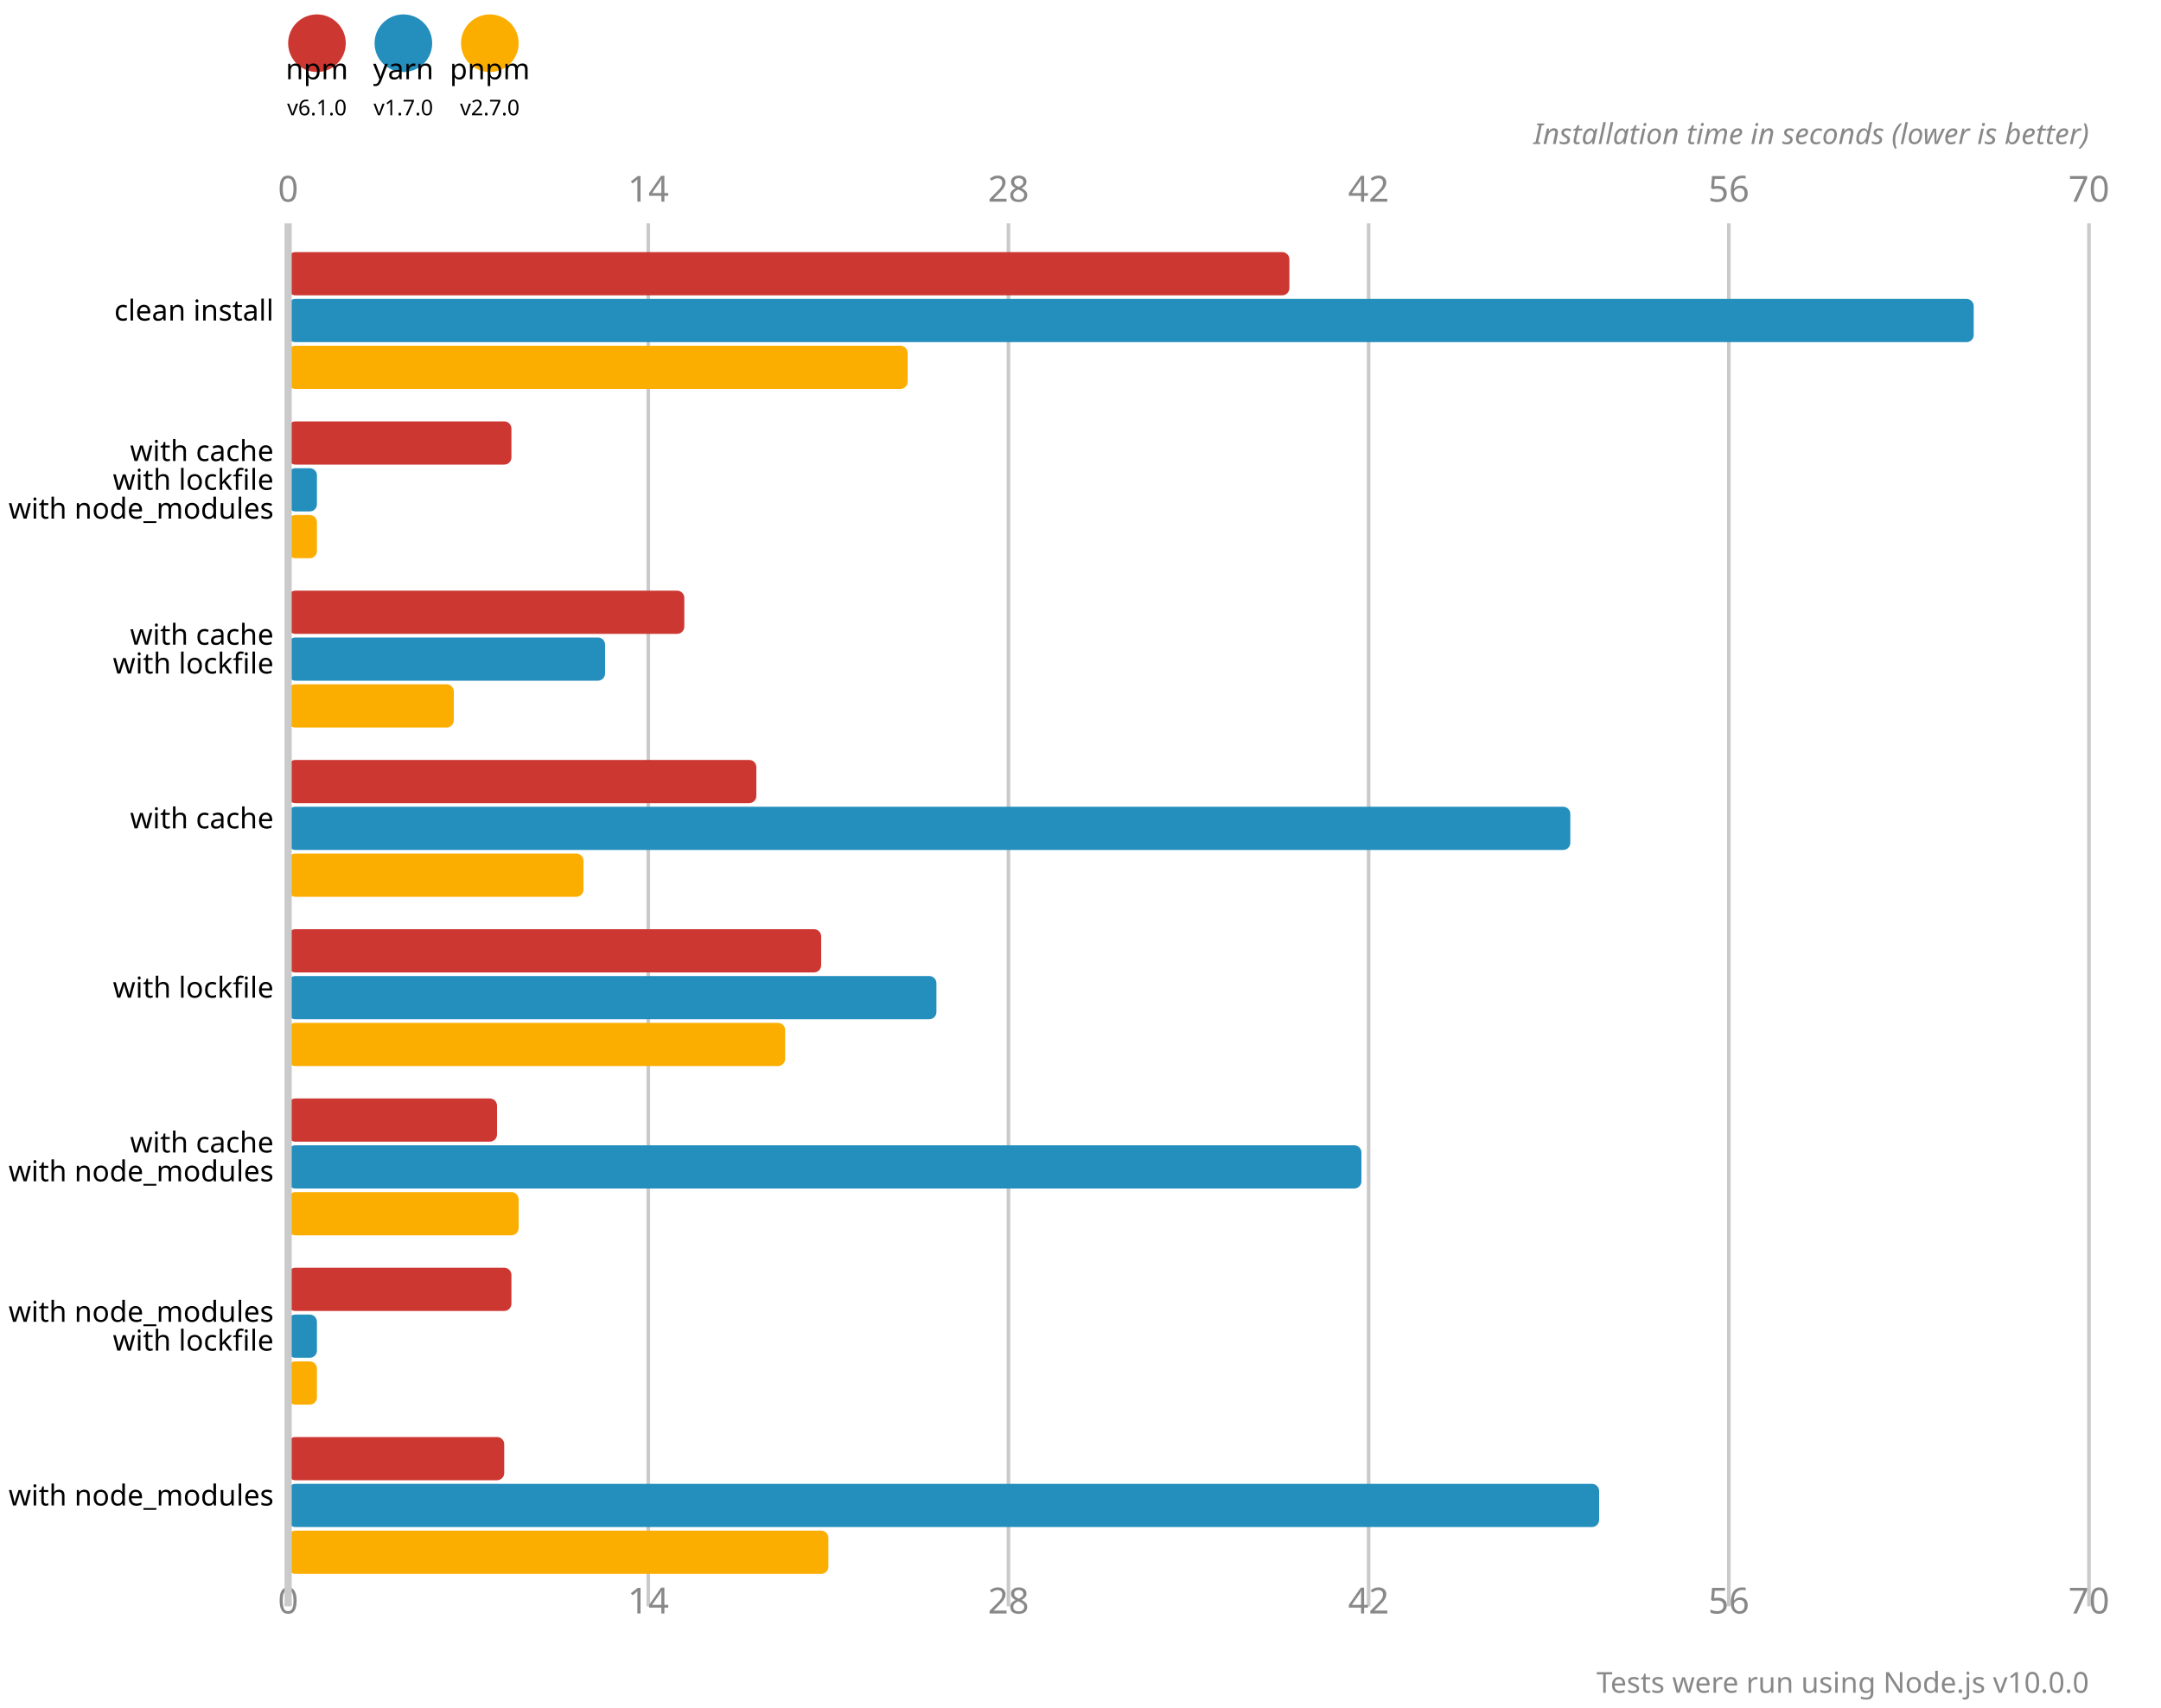
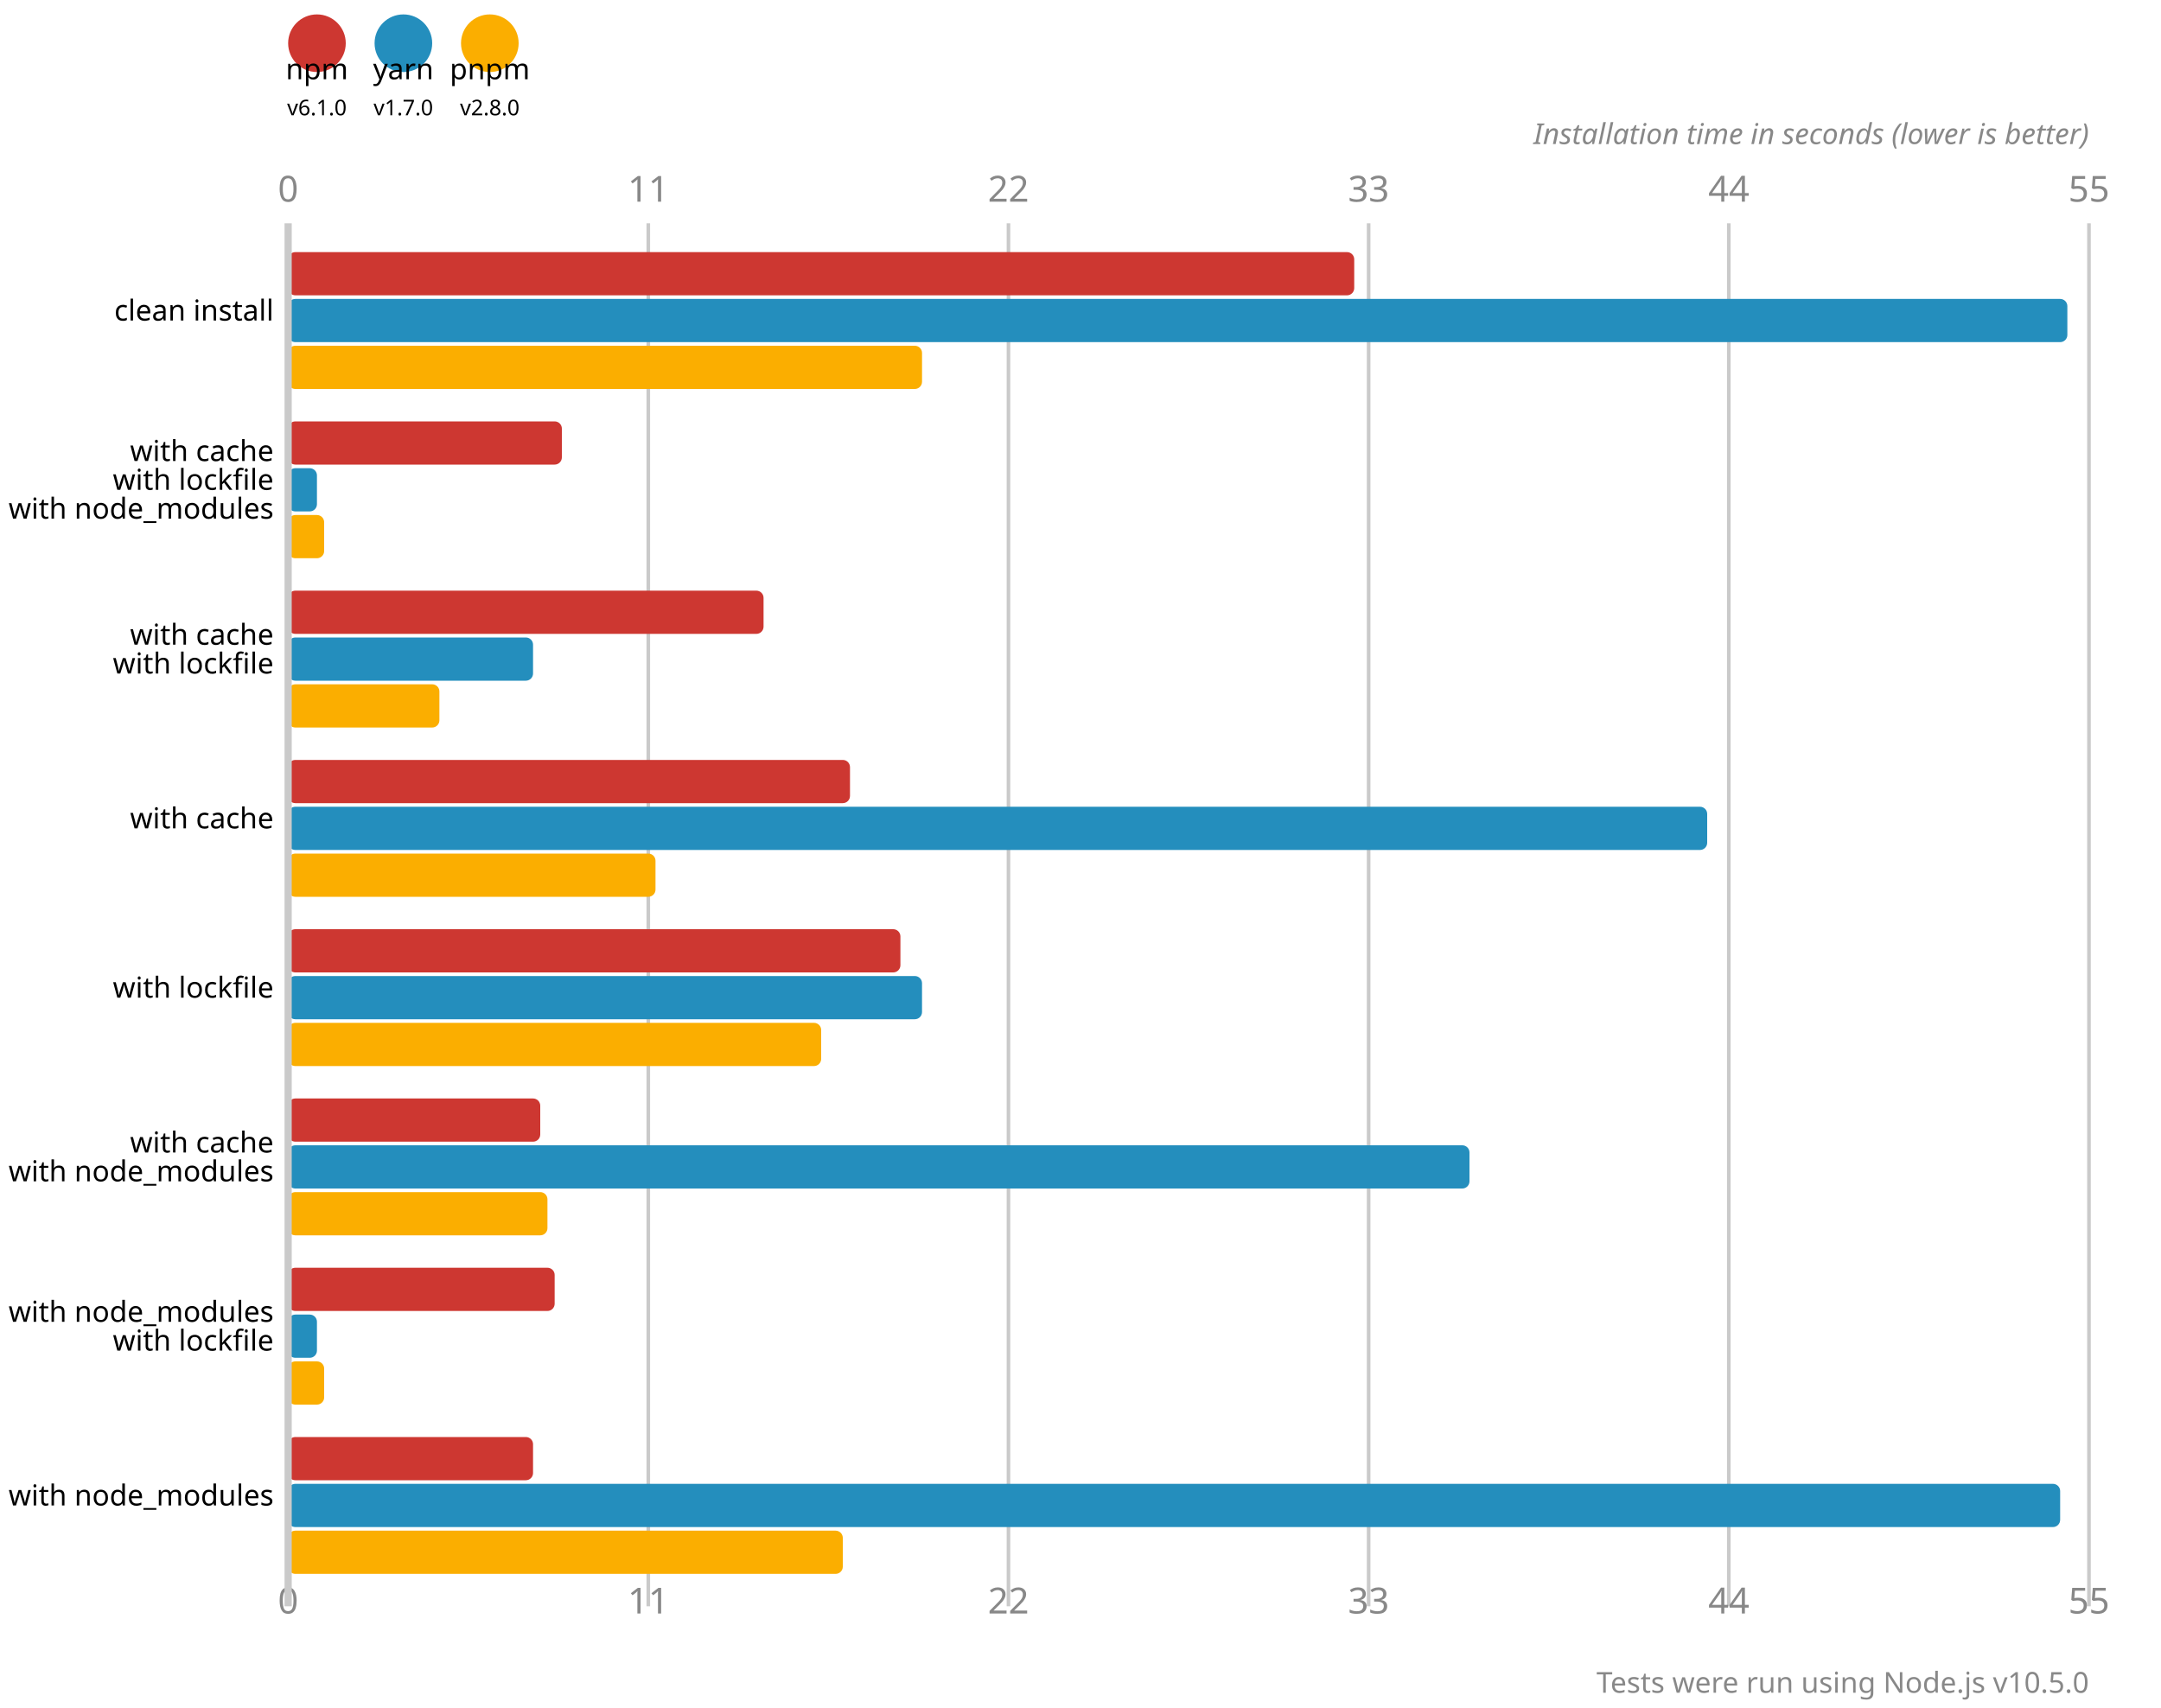
<svg xmlns="http://www.w3.org/2000/svg" version="1.1" viewBox="0 0 300 237">
  <circle cx="44" cy="6" r="4" fill="#cd3731" />
  <text x="44" y="11" font-size="4" font-family="system-ui" alignment-baseline="hanging" text-anchor="middle">npm</text>
  <text x="44" y="16" font-size="3" font-family="system-ui" alignment-baseline="hanging" text-anchor="middle">v6.1.0</text>
  <circle cx="56" cy="6" r="4" fill="#248ebd" />
  <text x="56" y="11" font-size="4" font-family="system-ui" alignment-baseline="hanging" text-anchor="middle">yarn</text>
  <text x="56" y="16" font-size="3" font-family="system-ui" alignment-baseline="hanging" text-anchor="middle">v1.7.0</text>
  <circle cx="68" cy="6" r="4" fill="#fbae00" />
  <text x="68" y="11" font-size="4" font-family="system-ui" alignment-baseline="hanging" text-anchor="middle">pnpm</text>
-   <text x="68" y="16" font-size="3" font-family="system-ui" alignment-baseline="hanging" text-anchor="middle">v2.7.0</text>
+   <text x="68" y="16" font-size="3" font-family="system-ui" alignment-baseline="hanging" text-anchor="middle">v2.8.0</text>
  <text x="40" y="28" fill="#888" font-size="5" font-family="system-ui" text-anchor="middle">0</text>
  <text x="40" y="224" fill="#888" font-size="5" font-family="system-ui" text-anchor="middle" alignment-baseline="hanging">0</text>
  <line x1="90" y1="31" x2="90" y2="223" stroke-width="0.5" stroke="#cacaca" />
-   <text x="90" y="28" fill="#888" font-size="5" font-family="system-ui" text-anchor="middle">14</text>
-   <text x="90" y="224" fill="#888" font-size="5" font-family="system-ui" text-anchor="middle" alignment-baseline="hanging">14</text>
+   <text x="90" y="28" fill="#888" font-size="5" font-family="system-ui" text-anchor="middle">11</text>
+   <text x="90" y="224" fill="#888" font-size="5" font-family="system-ui" text-anchor="middle" alignment-baseline="hanging">11</text>
  <line x1="140" y1="31" x2="140" y2="223" stroke-width="0.5" stroke="#cacaca" />
-   <text x="140" y="28" fill="#888" font-size="5" font-family="system-ui" text-anchor="middle">28</text>
-   <text x="140" y="224" fill="#888" font-size="5" font-family="system-ui" text-anchor="middle" alignment-baseline="hanging">28</text>
+   <text x="140" y="28" fill="#888" font-size="5" font-family="system-ui" text-anchor="middle">22</text>
+   <text x="140" y="224" fill="#888" font-size="5" font-family="system-ui" text-anchor="middle" alignment-baseline="hanging">22</text>
  <line x1="190" y1="31" x2="190" y2="223" stroke-width="0.5" stroke="#cacaca" />
-   <text x="190" y="28" fill="#888" font-size="5" font-family="system-ui" text-anchor="middle">42</text>
-   <text x="190" y="224" fill="#888" font-size="5" font-family="system-ui" text-anchor="middle" alignment-baseline="hanging">42</text>
+   <text x="190" y="28" fill="#888" font-size="5" font-family="system-ui" text-anchor="middle">33</text>
+   <text x="190" y="224" fill="#888" font-size="5" font-family="system-ui" text-anchor="middle" alignment-baseline="hanging">33</text>
  <line x1="240" y1="31" x2="240" y2="223" stroke-width="0.5" stroke="#cacaca" />
-   <text x="240" y="28" fill="#888" font-size="5" font-family="system-ui" text-anchor="middle">56</text>
-   <text x="240" y="224" fill="#888" font-size="5" font-family="system-ui" text-anchor="middle" alignment-baseline="hanging">56</text>
+   <text x="240" y="28" fill="#888" font-size="5" font-family="system-ui" text-anchor="middle">44</text>
+   <text x="240" y="224" fill="#888" font-size="5" font-family="system-ui" text-anchor="middle" alignment-baseline="hanging">44</text>
  <line x1="290" y1="31" x2="290" y2="223" stroke-width="0.5" stroke="#cacaca" />
-   <text x="290" y="28" fill="#888" font-size="5" font-family="system-ui" text-anchor="middle">70</text>
-   <text x="290" y="224" fill="#888" font-size="5" font-family="system-ui" text-anchor="middle" alignment-baseline="hanging">70</text>
+   <text x="290" y="28" fill="#888" font-size="5" font-family="system-ui" text-anchor="middle">55</text>
+   <text x="290" y="224" fill="#888" font-size="5" font-family="system-ui" text-anchor="middle" alignment-baseline="hanging">55</text>
  <text x="290" y="20" font-size="4" font-family="system-ui" font-style="italic" text-anchor="end" fill="#888">Installation time in seconds (lower is better)</text>
-   <rect x="40" y="35" width="139" height="6" fill="#cd3731" rx="1" ry="1" />
-   <rect x="40" y="41.5" width="234" height="6" fill="#248ebd" rx="1" ry="1" />
-   <rect x="40" y="48" width="86" height="6" fill="#fbae00" rx="1" ry="1" />
-   <rect x="40" y="58.5" width="31" height="6" fill="#cd3731" rx="1" ry="1" />
+   <rect x="40" y="35" width="148" height="6" fill="#cd3731" rx="1" ry="1" />
+   <rect x="40" y="41.5" width="247" height="6" fill="#248ebd" rx="1" ry="1" />
+   <rect x="40" y="48" width="88" height="6" fill="#fbae00" rx="1" ry="1" />
+   <rect x="40" y="58.5" width="38" height="6" fill="#cd3731" rx="1" ry="1" />
  <rect x="40" y="65" width="4" height="6" fill="#248ebd" rx="1" ry="1" />
-   <rect x="40" y="71.5" width="4" height="6" fill="#fbae00" rx="1" ry="1" />
-   <rect x="40" y="82" width="55" height="6" fill="#cd3731" rx="1" ry="1" />
-   <rect x="40" y="88.5" width="44" height="6" fill="#248ebd" rx="1" ry="1" />
-   <rect x="40" y="95" width="23" height="6" fill="#fbae00" rx="1" ry="1" />
-   <rect x="40" y="105.5" width="65" height="6" fill="#cd3731" rx="1" ry="1" />
-   <rect x="40" y="112" width="178" height="6" fill="#248ebd" rx="1" ry="1" />
-   <rect x="40" y="118.5" width="41" height="6" fill="#fbae00" rx="1" ry="1" />
-   <rect x="40" y="129" width="74" height="6" fill="#cd3731" rx="1" ry="1" />
-   <rect x="40" y="135.5" width="90" height="6" fill="#248ebd" rx="1" ry="1" />
-   <rect x="40" y="142" width="69" height="6" fill="#fbae00" rx="1" ry="1" />
-   <rect x="40" y="152.5" width="29" height="6" fill="#cd3731" rx="1" ry="1" />
-   <rect x="40" y="159" width="149" height="6" fill="#248ebd" rx="1" ry="1" />
-   <rect x="40" y="165.5" width="32" height="6" fill="#fbae00" rx="1" ry="1" />
-   <rect x="40" y="176" width="31" height="6" fill="#cd3731" rx="1" ry="1" />
+   <rect x="40" y="71.5" width="5" height="6" fill="#fbae00" rx="1" ry="1" />
+   <rect x="40" y="82" width="66" height="6" fill="#cd3731" rx="1" ry="1" />
+   <rect x="40" y="88.5" width="34" height="6" fill="#248ebd" rx="1" ry="1" />
+   <rect x="40" y="95" width="21" height="6" fill="#fbae00" rx="1" ry="1" />
+   <rect x="40" y="105.5" width="78" height="6" fill="#cd3731" rx="1" ry="1" />
+   <rect x="40" y="112" width="197" height="6" fill="#248ebd" rx="1" ry="1" />
+   <rect x="40" y="118.5" width="51" height="6" fill="#fbae00" rx="1" ry="1" />
+   <rect x="40" y="129" width="85" height="6" fill="#cd3731" rx="1" ry="1" />
+   <rect x="40" y="135.5" width="88" height="6" fill="#248ebd" rx="1" ry="1" />
+   <rect x="40" y="142" width="74" height="6" fill="#fbae00" rx="1" ry="1" />
+   <rect x="40" y="152.5" width="35" height="6" fill="#cd3731" rx="1" ry="1" />
+   <rect x="40" y="159" width="164" height="6" fill="#248ebd" rx="1" ry="1" />
+   <rect x="40" y="165.5" width="36" height="6" fill="#fbae00" rx="1" ry="1" />
+   <rect x="40" y="176" width="37" height="6" fill="#cd3731" rx="1" ry="1" />
  <rect x="40" y="182.5" width="4" height="6" fill="#248ebd" rx="1" ry="1" />
-   <rect x="40" y="189" width="4" height="6" fill="#fbae00" rx="1" ry="1" />
-   <rect x="40" y="199.5" width="30" height="6" fill="#cd3731" rx="1" ry="1" />
-   <rect x="40" y="206" width="182" height="6" fill="#248ebd" rx="1" ry="1" />
-   <rect x="40" y="212.5" width="75" height="6" fill="#fbae00" rx="1" ry="1" />
+   <rect x="40" y="189" width="5" height="6" fill="#fbae00" rx="1" ry="1" />
+   <rect x="40" y="199.5" width="34" height="6" fill="#cd3731" rx="1" ry="1" />
+   <rect x="40" y="206" width="246" height="6" fill="#248ebd" rx="1" ry="1" />
+   <rect x="40" y="212.5" width="77" height="6" fill="#fbae00" rx="1" ry="1" />
  <line x1="40" y1="31" x2="40" y2="223" stroke-width="1" stroke="#cacaca" />
  <text x="38" y="44.5" font-size="4" font-family="system-ui" alignment-baseline="middle" text-anchor="end">clean install</text>
  <text x="38" y="64" font-size="4" font-family="system-ui" alignment-baseline="middle" text-anchor="end">with cache</text>
  <text x="38" y="68" font-size="4" font-family="system-ui" alignment-baseline="middle" text-anchor="end">with lockfile</text>
  <text x="38" y="72" font-size="4" font-family="system-ui" alignment-baseline="middle" text-anchor="end">with node_modules</text>
  <text x="38" y="89.5" font-size="4" font-family="system-ui" alignment-baseline="middle" text-anchor="end">with cache</text>
  <text x="38" y="93.5" font-size="4" font-family="system-ui" alignment-baseline="middle" text-anchor="end">with lockfile</text>
  <text x="38" y="115" font-size="4" font-family="system-ui" alignment-baseline="middle" text-anchor="end">with cache</text>
  <text x="38" y="138.5" font-size="4" font-family="system-ui" alignment-baseline="middle" text-anchor="end">with lockfile</text>
  <text x="38" y="160" font-size="4" font-family="system-ui" alignment-baseline="middle" text-anchor="end">with cache</text>
  <text x="38" y="164" font-size="4" font-family="system-ui" alignment-baseline="middle" text-anchor="end">with node_modules</text>
  <text x="38" y="183.5" font-size="4" font-family="system-ui" alignment-baseline="middle" text-anchor="end">with node_modules</text>
  <text x="38" y="187.5" font-size="4" font-family="system-ui" alignment-baseline="middle" text-anchor="end">with lockfile</text>
  <text x="38" y="209" font-size="4" font-family="system-ui" alignment-baseline="middle" text-anchor="end">with node_modules</text>
-   <text x="290" y="235" font-size="4" font-family="system-ui" text-anchor="end" fill="#888">Tests were run using Node.js v10.0.0</text>
+   <text x="290" y="235" font-size="4" font-family="system-ui" text-anchor="end" fill="#888">Tests were run using Node.js v10.5.0</text>
</svg>
